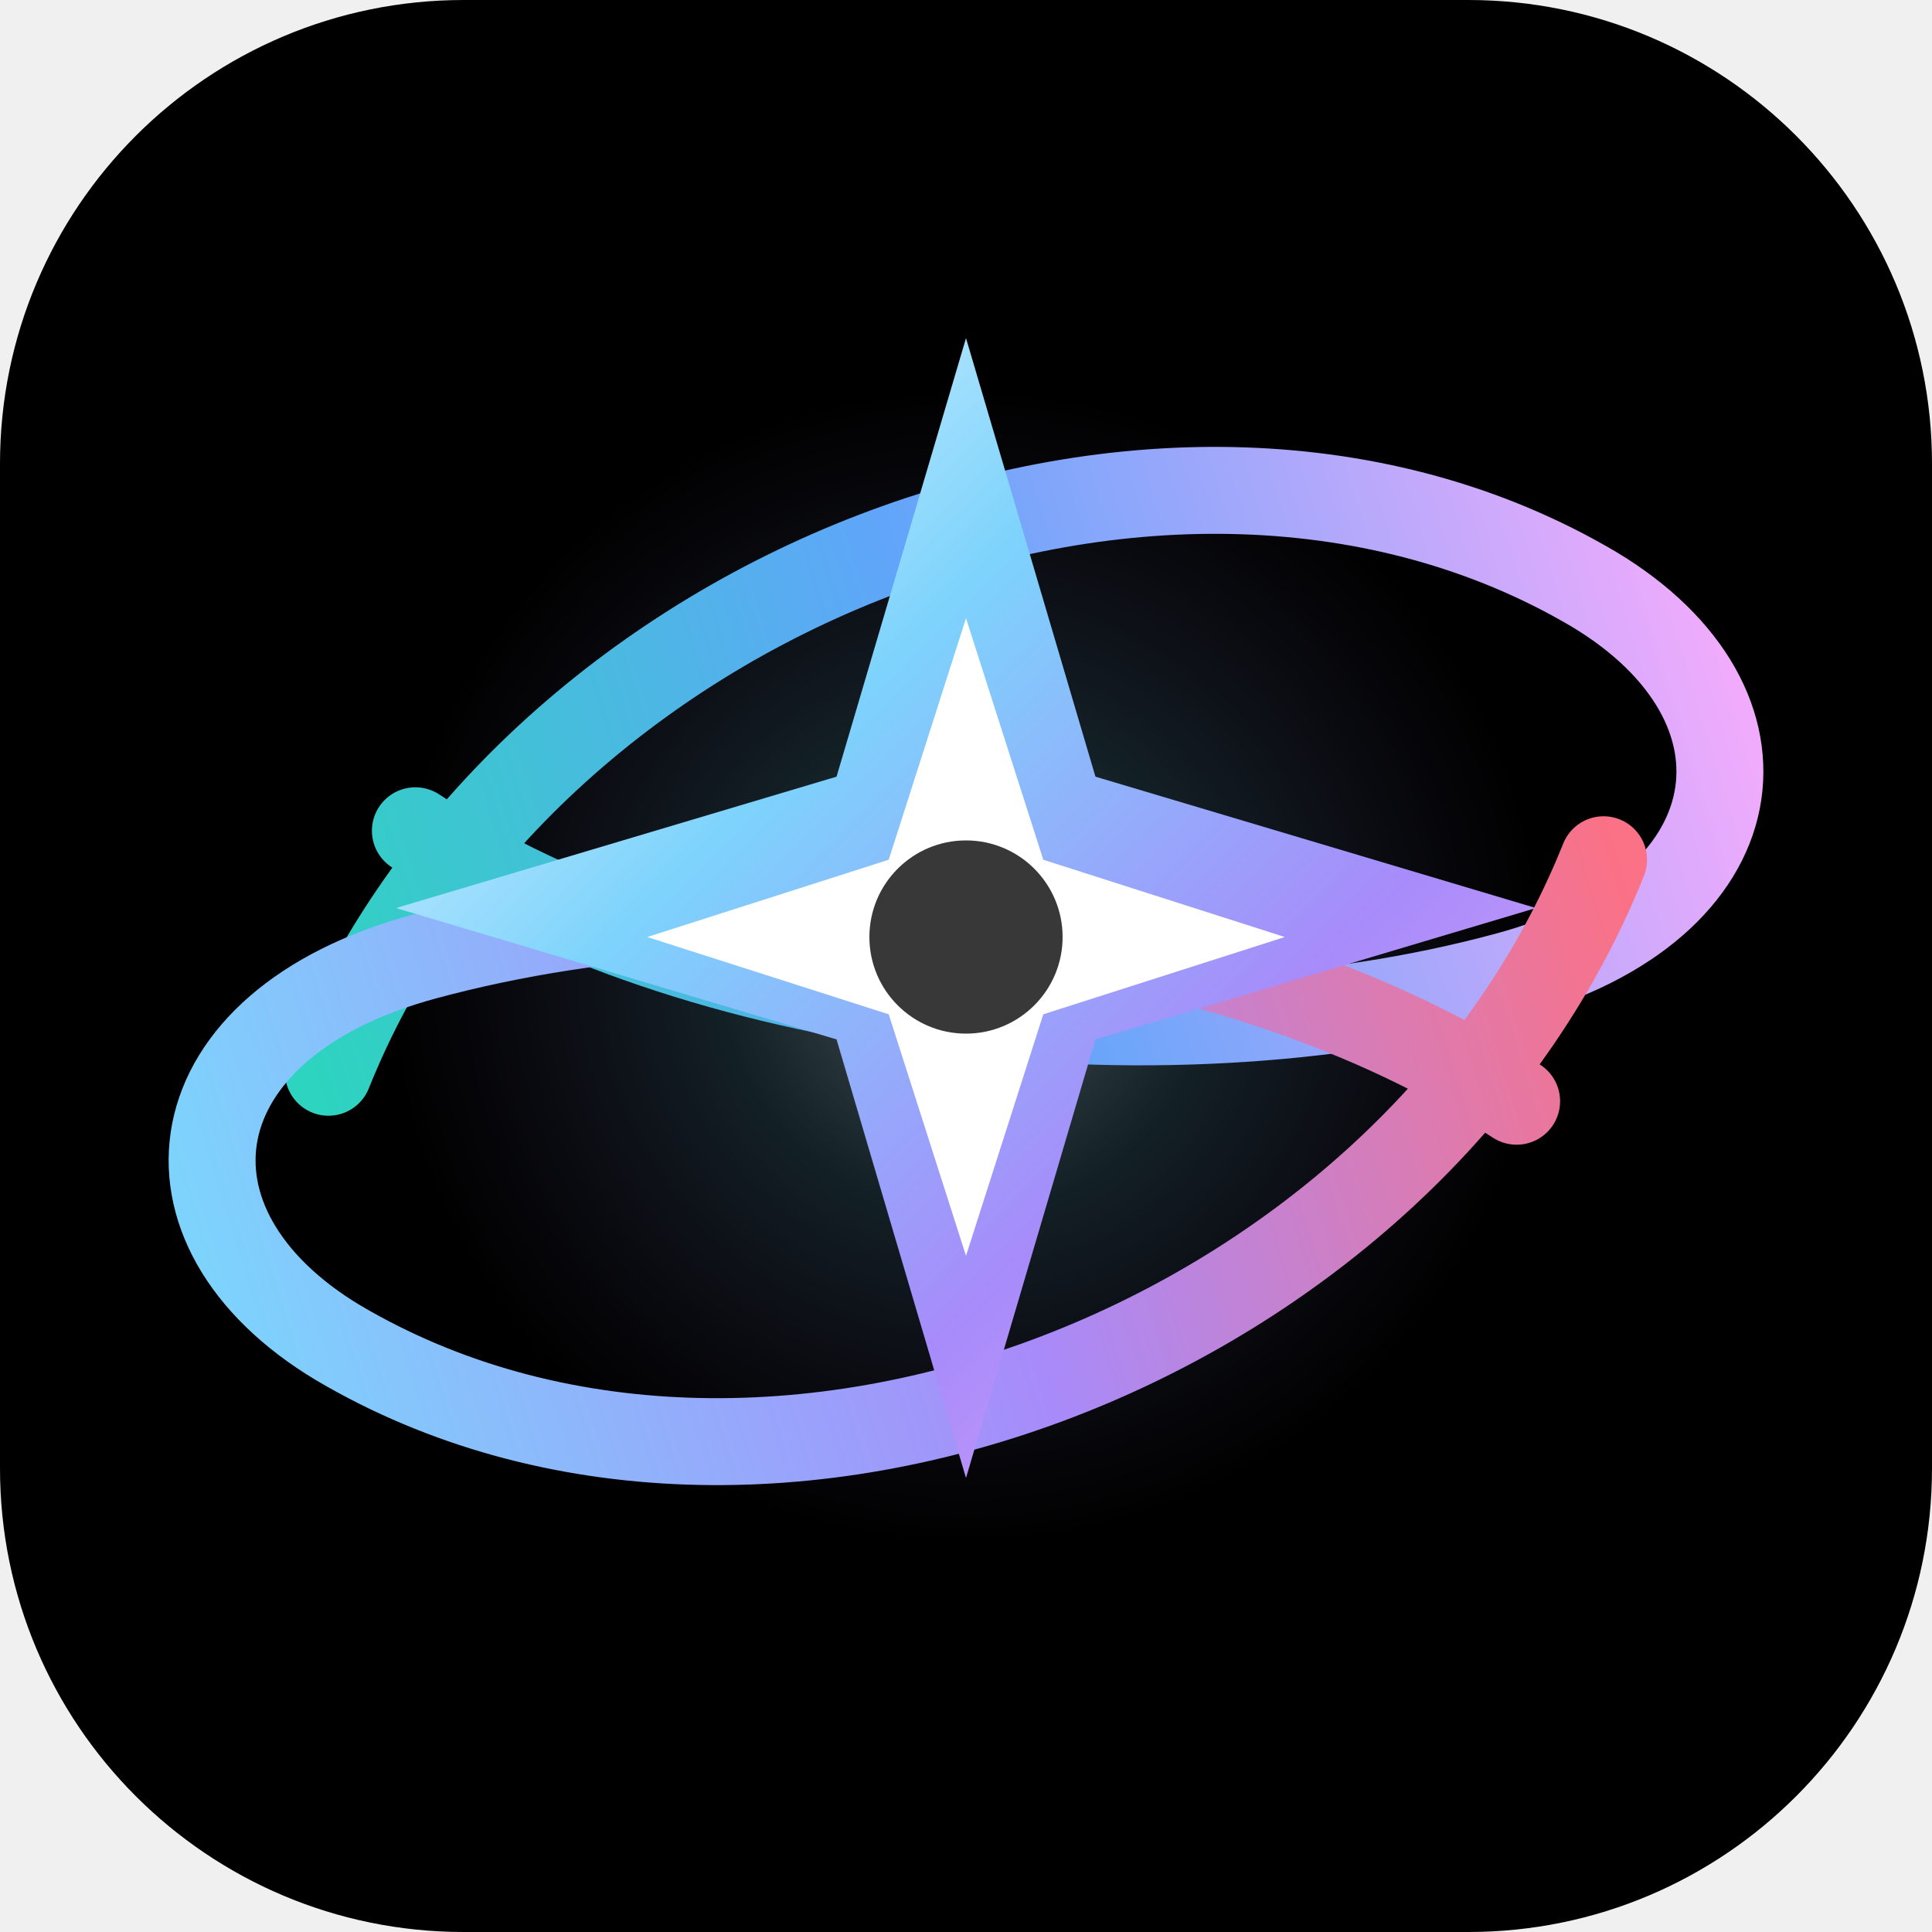
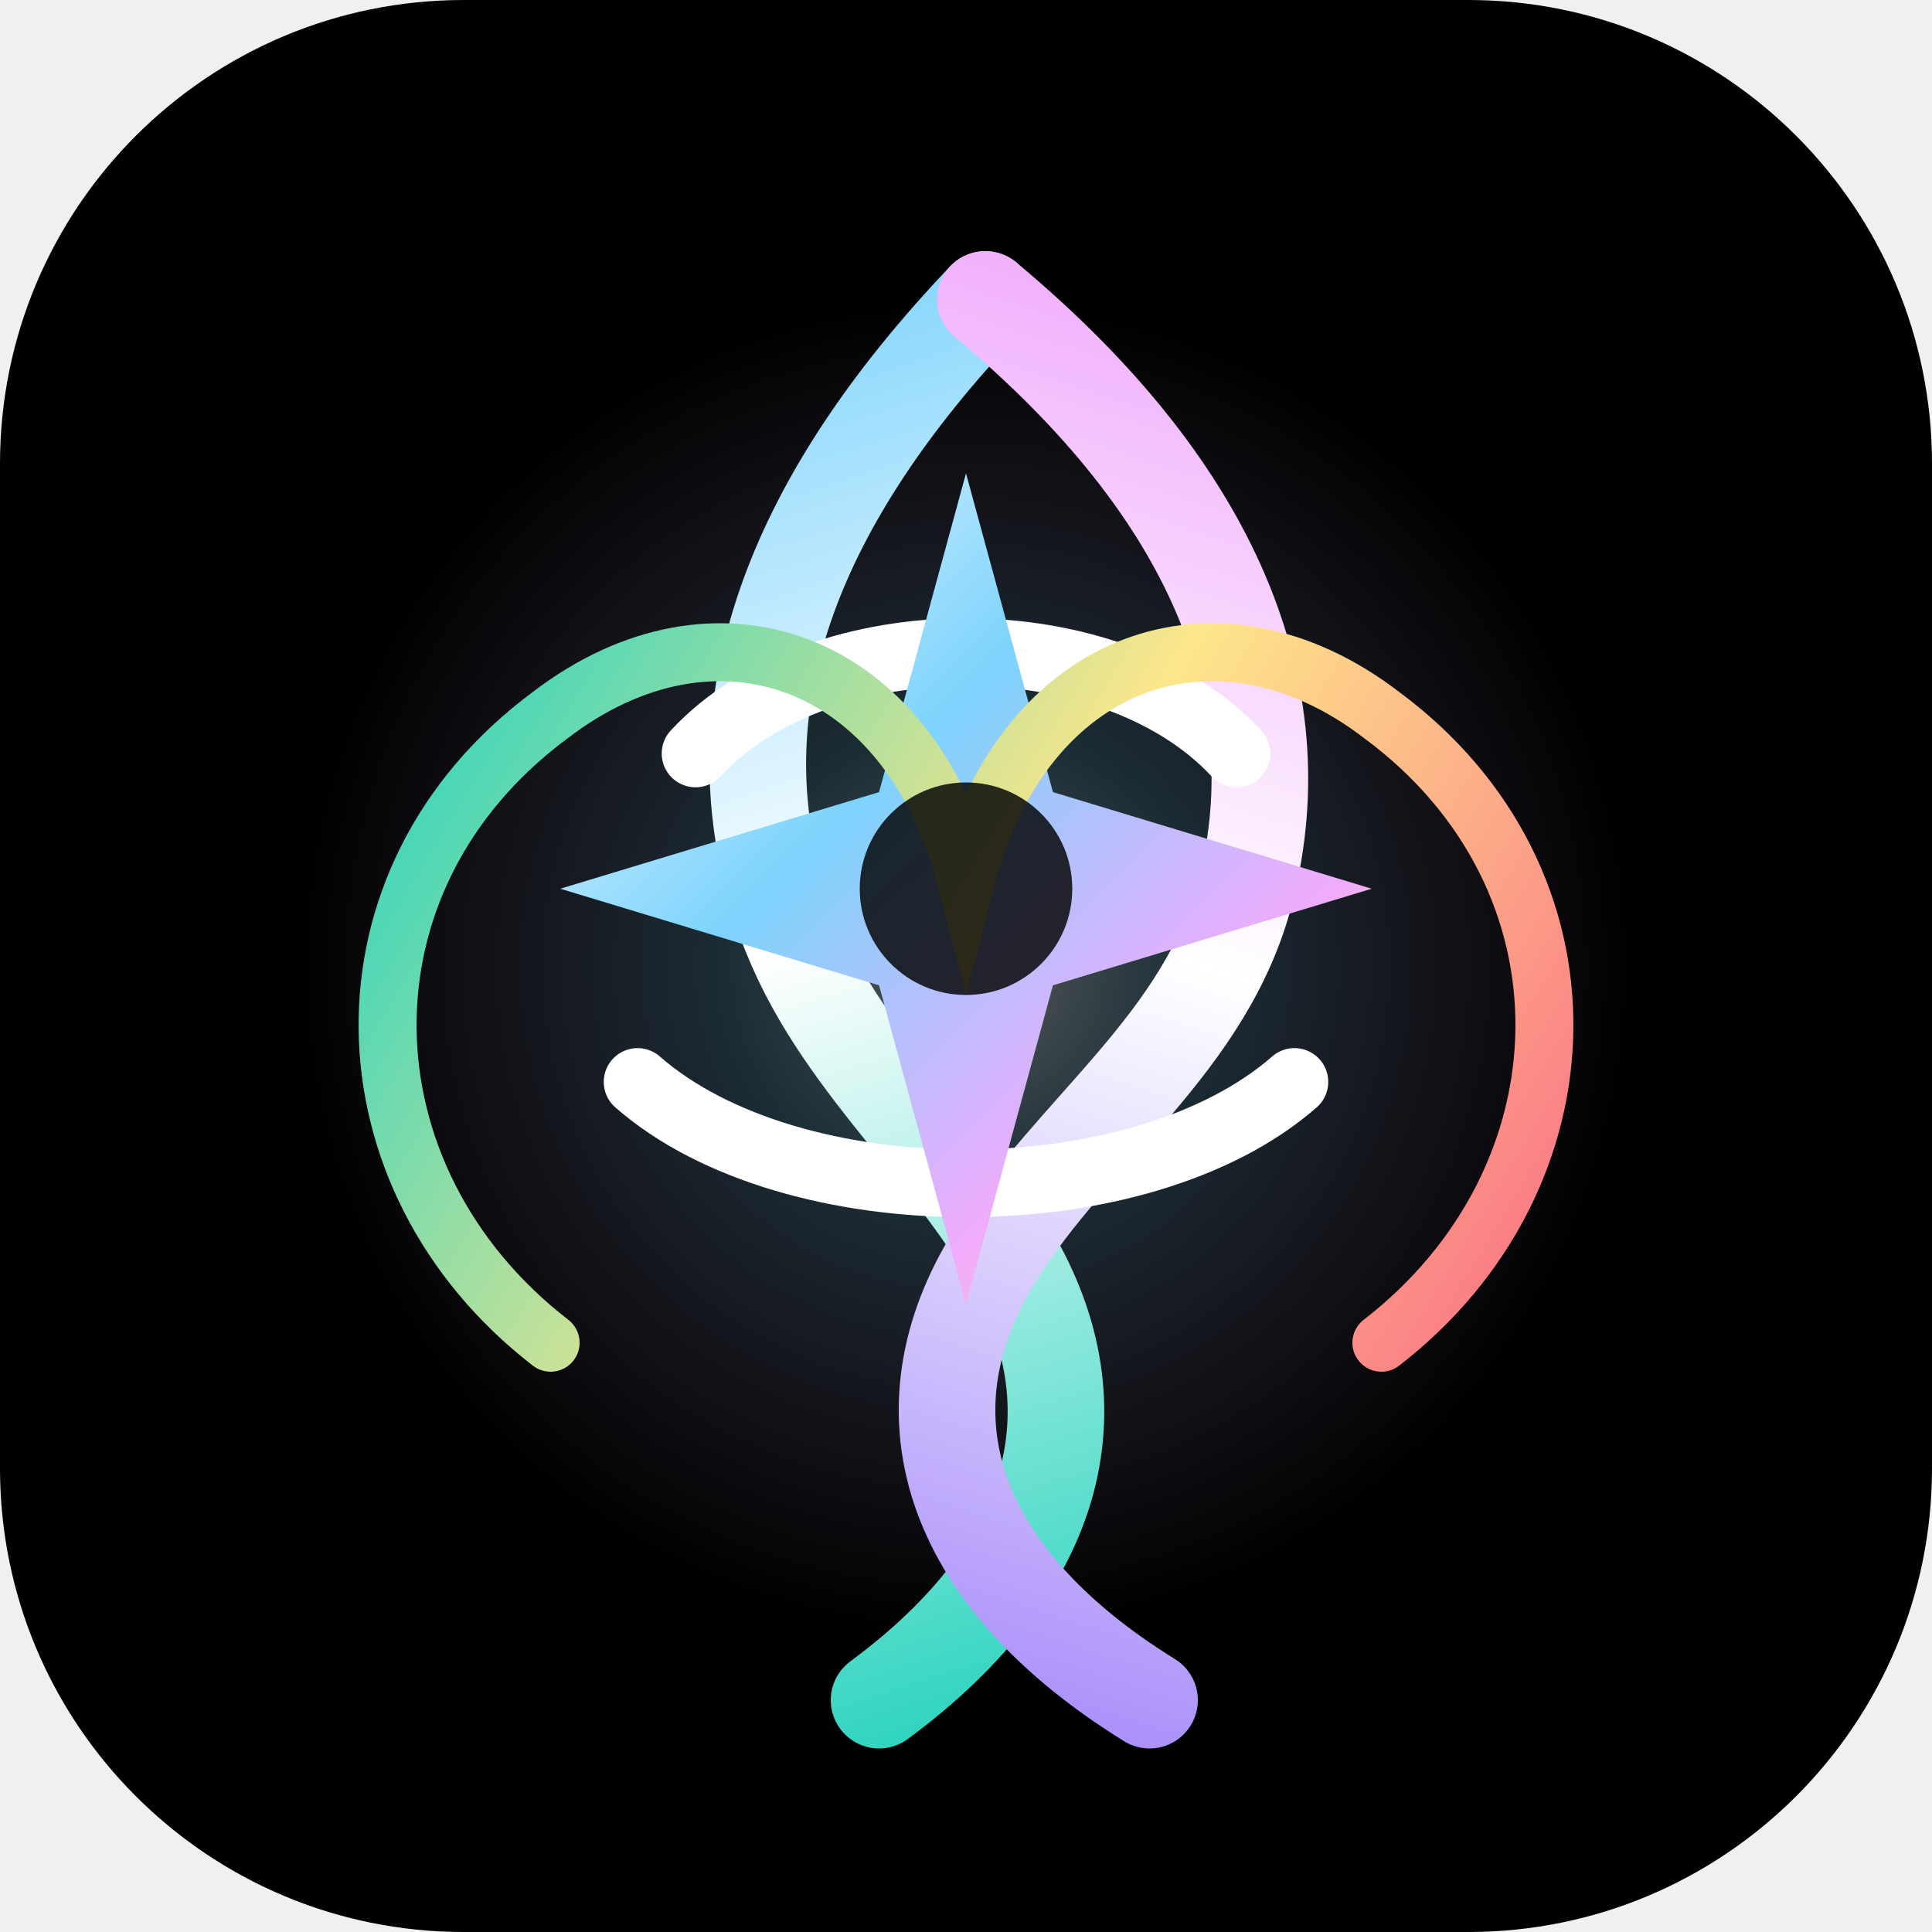
<svg xmlns="http://www.w3.org/2000/svg" width="200" height="200" viewBox="0 0 200 200" fill="none">
  <rect width="200" height="200" rx="48" fill="#000000" />
-   <circle cx="100" cy="100" r="60" fill="url(#paint0_radial)" opacity=".42" />
-   <path d="M34 111C54 61 121 35 165 61C185 73 182 94 156 101C119 111 72 105 43 86" stroke="url(#paint1_linear)" stroke-width="9" stroke-linecap="round" />
-   <path d="M166 89C146 139 79 165 35 139C15 127 18 106 44 99C81 89 128 95 157 114" stroke="url(#paint2_linear)" stroke-width="9" stroke-linecap="round" />
-   <path d="M100 35L113.4 80.4L159 94L113.4 107.6L100 153L86.6 107.6L41 94L86.6 80.4L100 35Z" fill="url(#paint3_linear)" />
-   <path d="M100 64L108 89L133 97L108 105L100 130L92 105L67 97L92 89L100 64Z" fill="#FFFFFF" />
-   <circle cx="100" cy="97" r="10" fill="#000000" opacity=".78" />
+   <circle cx="100" cy="100" r="70" fill="url(#a)" opacity=".36" />
+   <path d="M102 31C82 52 75 72 80 91C84 107 96 116 104 129C114 145 110 162 91 176" stroke="url(#b)" stroke-width="10" stroke-linecap="round" />
+   <path d="M102 31C126 51 134 72 129 92C125 108 111 117 103 130C93 146 98 163 119 176" stroke="url(#c)" stroke-width="10" stroke-linecap="round" />
+   <path d="M72 78C85 64 115 64 128 78" stroke="#FFFFFF" stroke-width="7" stroke-linecap="round" />
+   <path d="M66 112C82 126 118 126 134 112" stroke="#FFFFFF" stroke-width="7" stroke-linecap="round" />
+   <path d="M100 49L109 82L142 92L109 102L100 135L91 102L58 92L91 82L100 49Z" fill="url(#d)" />
+   <path d="M57 139C35 122 34 91 57 74C74 61 94 68 100 91C106 68 126 61 143 74C166 91 165 122 143 139" stroke="url(#e)" stroke-width="6" stroke-linecap="round" />
+   <circle cx="100" cy="92" r="11" fill="#000000" opacity=".82" />
  <defs>
-     <radialGradient id="paint0_radial" cx="0" cy="0" r="1" gradientUnits="userSpaceOnUse" gradientTransform="translate(100 100) rotate(90) scale(60)">
-       <stop stop-color="#FFFFFF" stop-opacity=".82" />
-       <stop offset=".42" stop-color="#7DD3FC" stop-opacity=".36" />
-       <stop offset="1" stop-color="#A78BFA" stop-opacity="0" />
+     <radialGradient id="a" cx="0" cy="0" r="1" gradientUnits="userSpaceOnUse" gradientTransform="translate(100 100) rotate(90) scale(70)">
+       <stop stop-color="#FFFFFF" />
+       <stop offset=".36" stop-color="#7DD3FC" stop-opacity=".58" />
+       <stop offset="1" stop-color="#F0ABFC" stop-opacity="0" />
    </radialGradient>
-     <linearGradient id="paint1_linear" x1="32" y1="111" x2="178" y2="66" gradientUnits="userSpaceOnUse">
+     <linearGradient id="b" x1="65" y1="32" x2="111" y2="176" gradientUnits="userSpaceOnUse">
+       <stop stop-color="#7DD3FC" />
+       <stop offset=".45" stop-color="#FFFFFF" />
+       <stop offset="1" stop-color="#2DD4BF" />
+     </linearGradient>
+     <linearGradient id="c" x1="135" y1="32" x2="89" y2="176" gradientUnits="userSpaceOnUse">
+       <stop stop-color="#F0ABFC" />
+       <stop offset=".45" stop-color="#FFFFFF" />
+       <stop offset="1" stop-color="#A78BFA" />
+     </linearGradient>
+     <linearGradient id="d" x1="58" y1="49" x2="142" y2="135" gradientUnits="userSpaceOnUse">
+       <stop stop-color="#FFFFFF" />
+       <stop offset=".38" stop-color="#7DD3FC" />
+       <stop offset=".72" stop-color="#F0ABFC" />
+       <stop offset="1" stop-color="#FDE68A" />
+     </linearGradient>
+     <linearGradient id="e" x1="41" y1="70" x2="159" y2="141" gradientUnits="userSpaceOnUse">
      <stop stop-color="#2DD4BF" />
-       <stop offset=".48" stop-color="#60A5FA" />
-       <stop offset="1" stop-color="#F0ABFC" />
-     </linearGradient>
-     <linearGradient id="paint2_linear" x1="168" y1="89" x2="22" y2="134" gradientUnits="userSpaceOnUse">
-       <stop stop-color="#FB7185" />
-       <stop offset=".48" stop-color="#A78BFA" />
-       <stop offset="1" stop-color="#7DD3FC" />
-     </linearGradient>
-     <linearGradient id="paint3_linear" x1="41" y1="35" x2="159" y2="153" gradientUnits="userSpaceOnUse">
-       <stop stop-color="#FFFFFF" />
-       <stop offset=".36" stop-color="#7DD3FC" />
-       <stop offset=".68" stop-color="#A78BFA" />
-       <stop offset="1" stop-color="#F0ABFC" />
+       <stop offset=".5" stop-color="#FDE68A" />
+       <stop offset="1" stop-color="#FB7185" />
    </linearGradient>
  </defs>
</svg>
